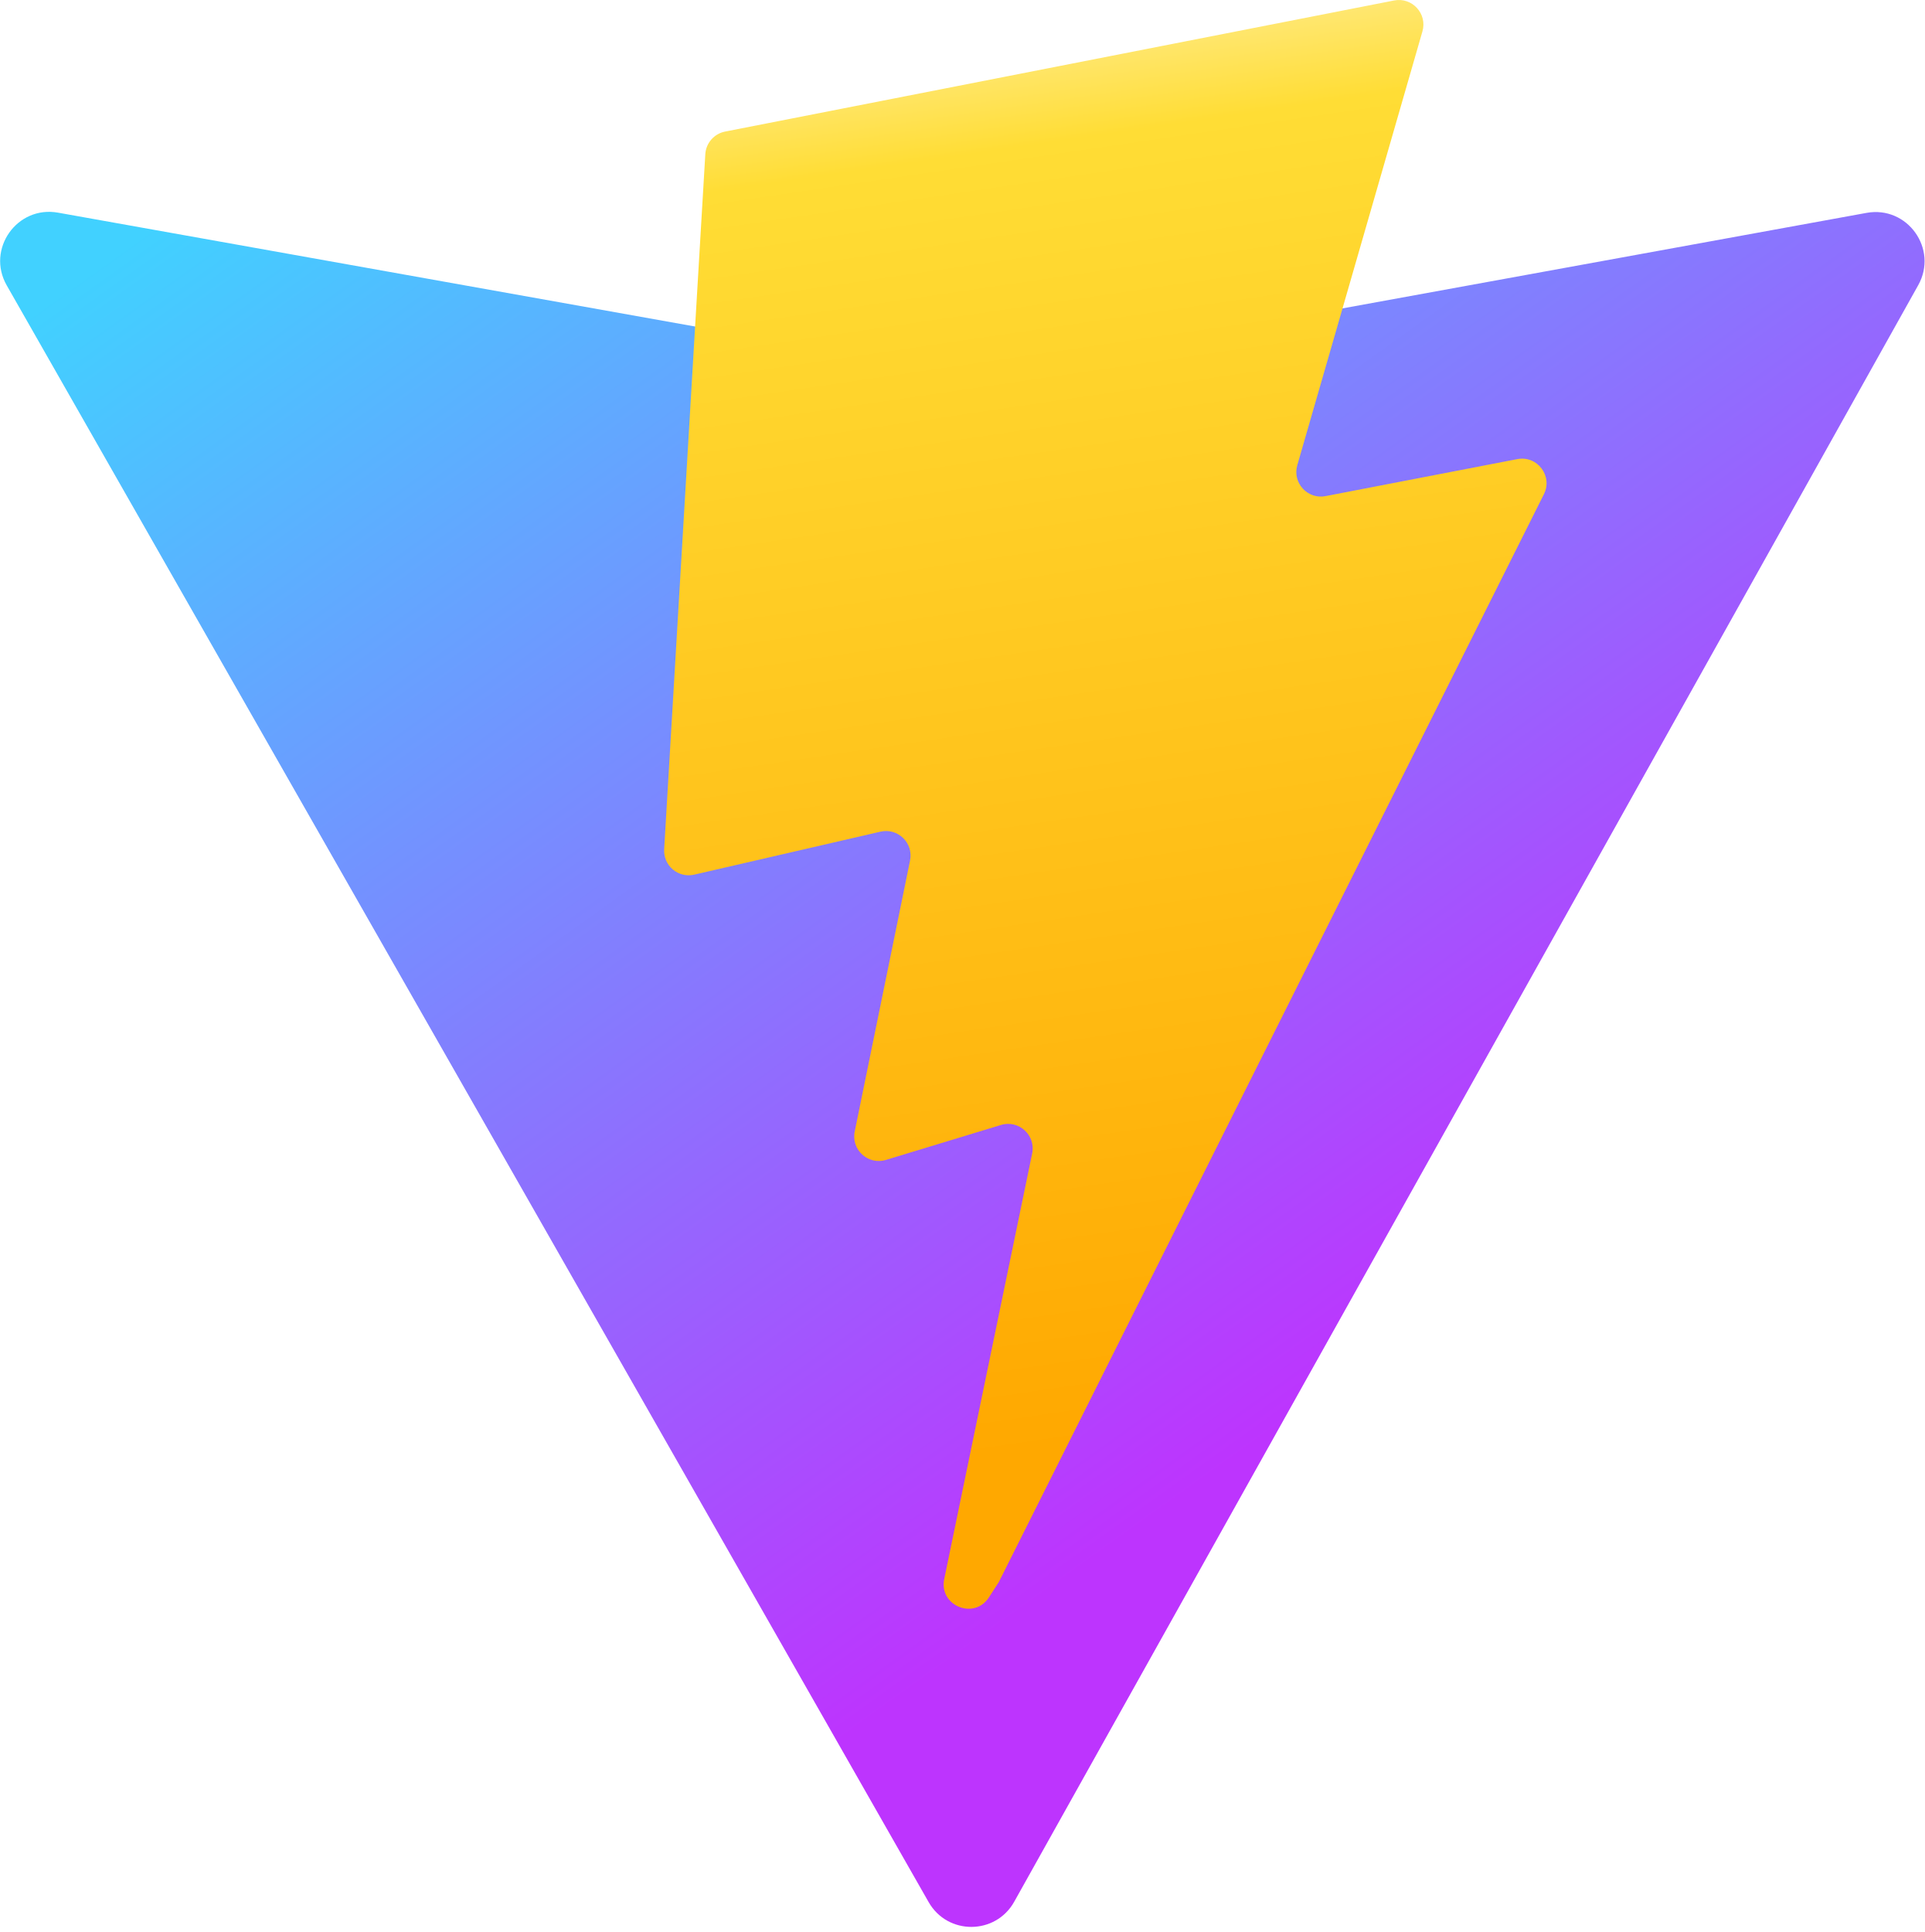
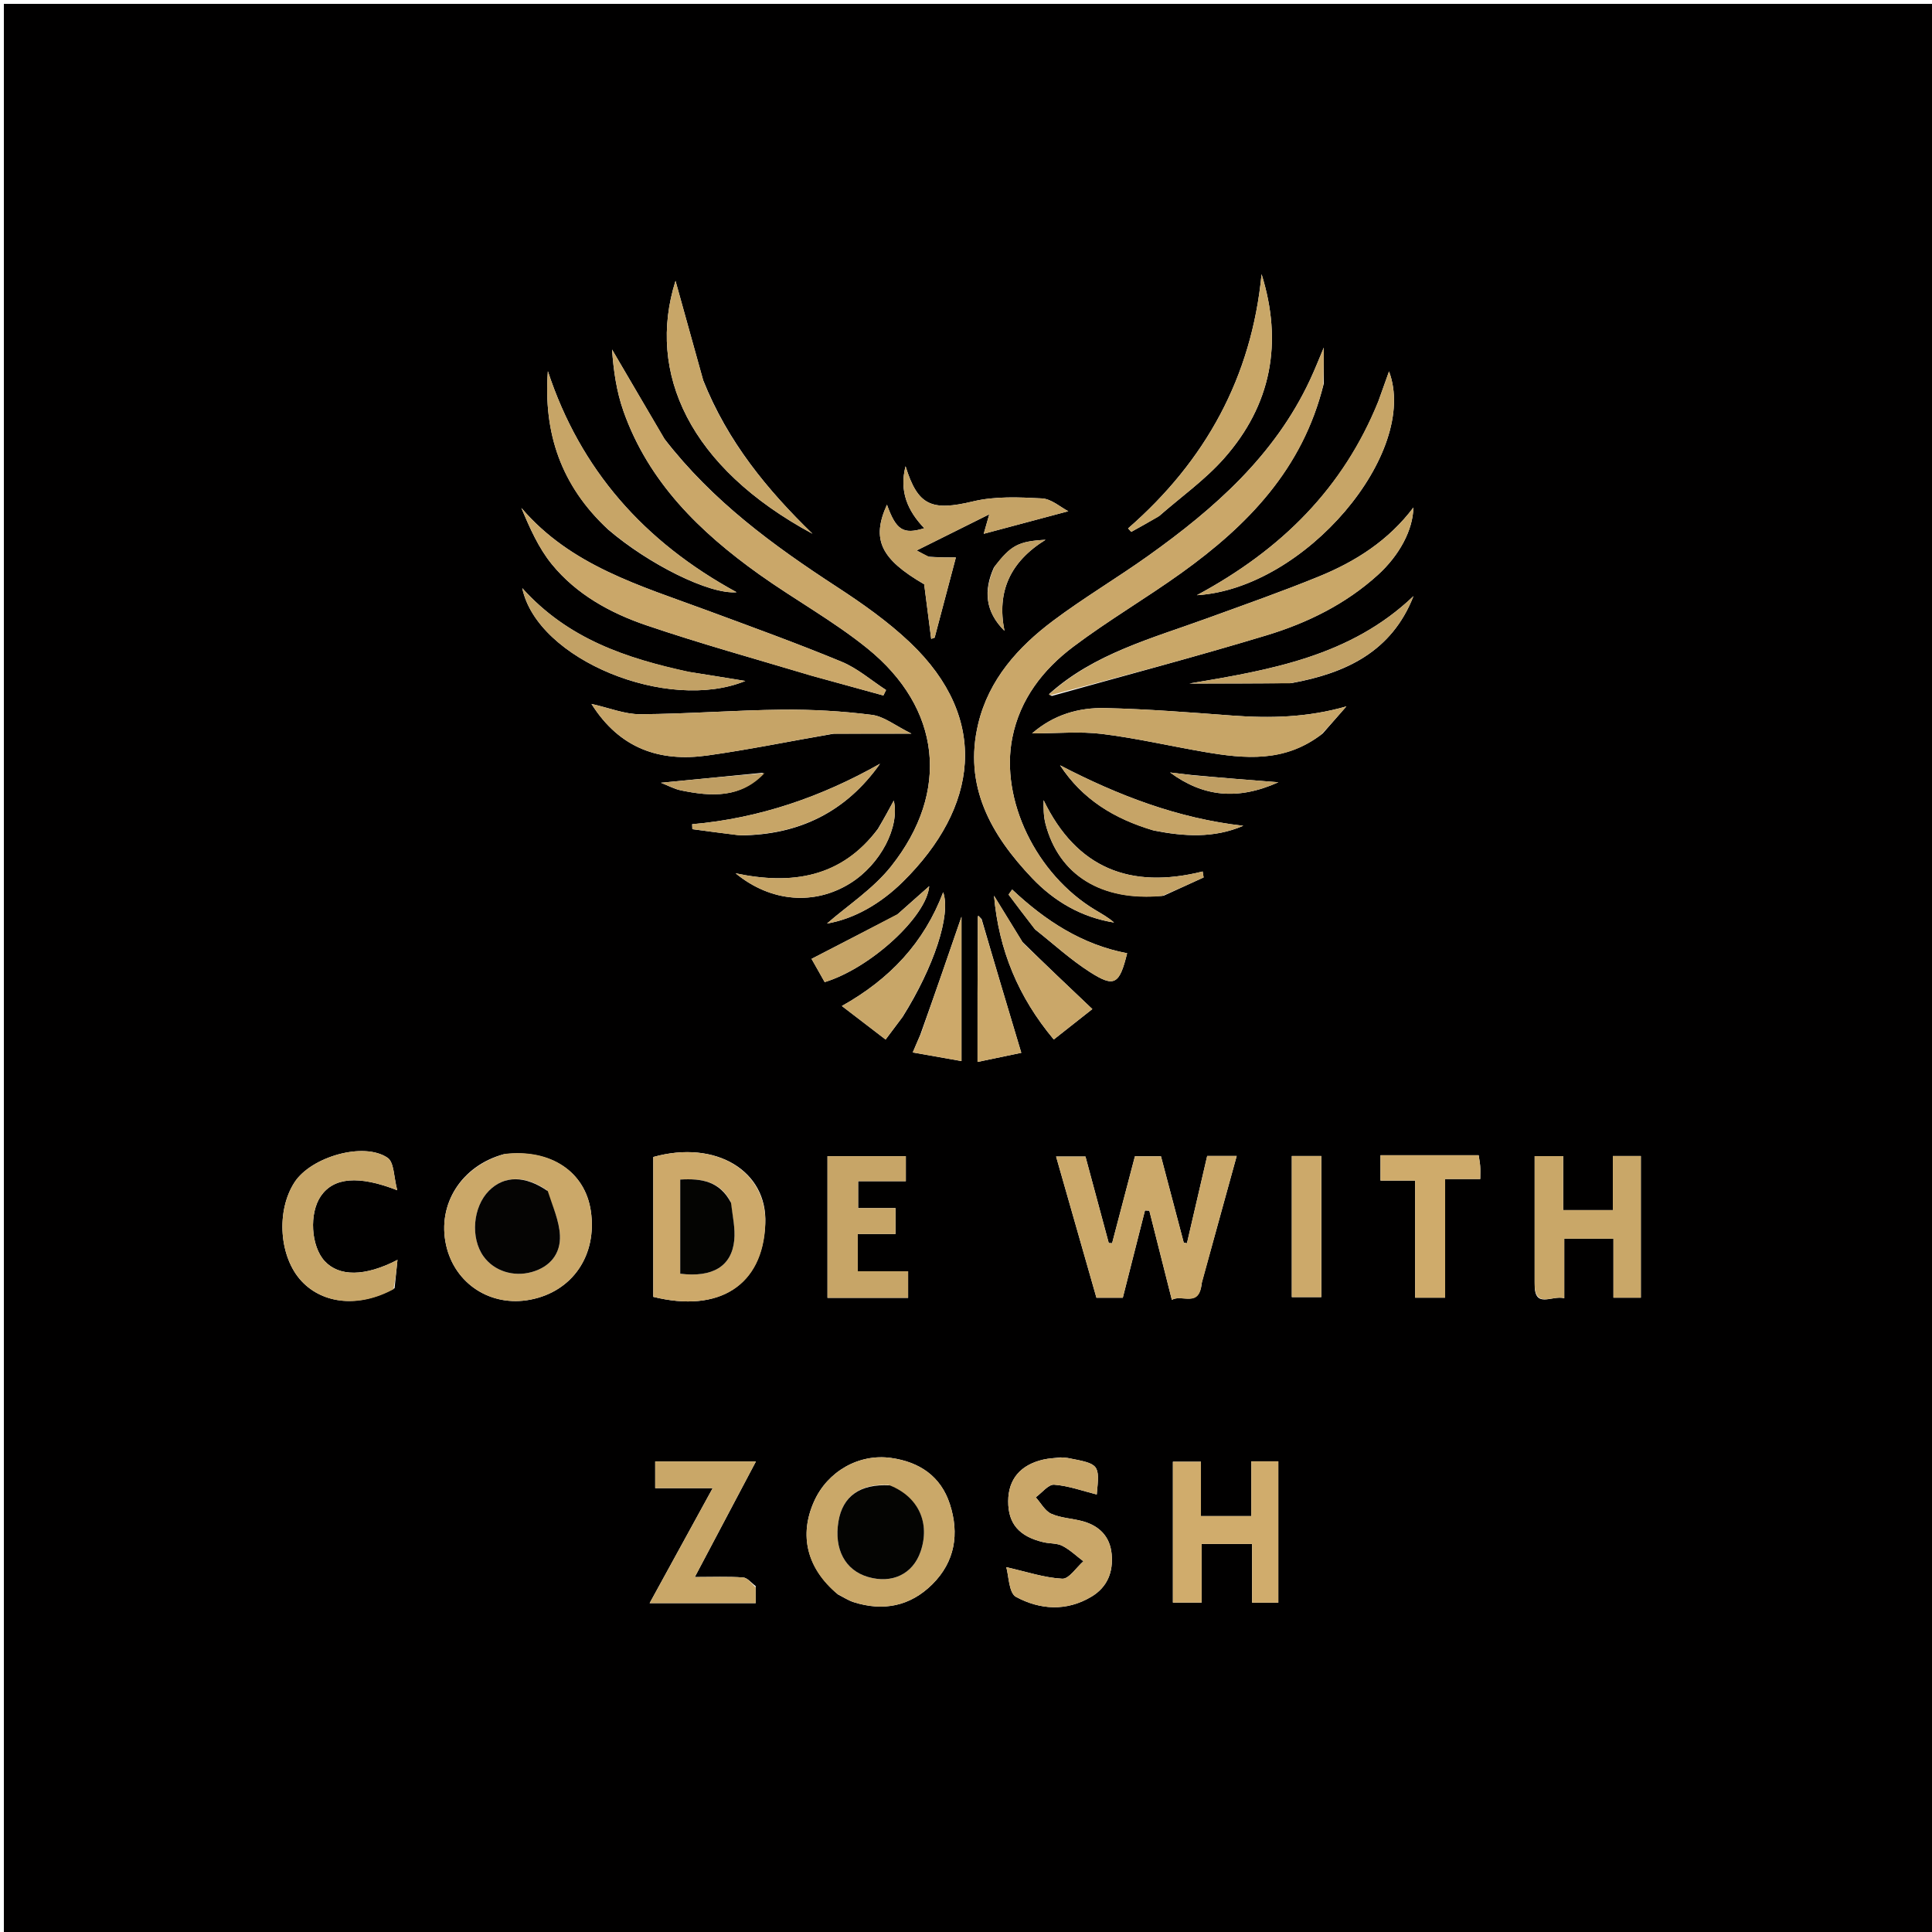
- <svg xmlns="http://www.w3.org/2000/svg" aria-hidden="true" role="img" class="iconify iconify--logos" width="31.88" height="32" preserveAspectRatio="xMidYMid meet" viewBox="0 0 256 257">
-   <defs>
-     <linearGradient id="IconifyId1813088fe1fbc01fb466" x1="-.828%" x2="57.636%" y1="7.652%" y2="78.411%">
-       <stop offset="0%" stop-color="#41D1FF" />
-       <stop offset="100%" stop-color="#BD34FE" />
-     </linearGradient>
-     <linearGradient id="IconifyId1813088fe1fbc01fb467" x1="43.376%" x2="50.316%" y1="2.242%" y2="89.03%">
-       <stop offset="0%" stop-color="#FFEA83" />
-       <stop offset="8.333%" stop-color="#FFDD35" />
-       <stop offset="100%" stop-color="#FFA800" />
-     </linearGradient>
-   </defs>
-   <path fill="url(#IconifyId1813088fe1fbc01fb466)" d="M255.153 37.938L134.897 252.976c-2.483 4.44-8.862 4.466-11.382.048L.875 37.958c-2.746-4.814 1.371-10.646 6.827-9.67l120.385 21.517a6.537 6.537 0 0 0 2.322-.004l117.867-21.483c5.438-.991 9.574 4.796 6.877 9.62Z" />
-   <path fill="url(#IconifyId1813088fe1fbc01fb467)" d="M185.432.063L96.44 17.501a3.268 3.268 0 0 0-2.634 3.014l-5.474 92.456a3.268 3.268 0 0 0 3.997 3.378l24.777-5.718c2.318-.535 4.413 1.507 3.936 3.838l-7.361 36.047c-.495 2.426 1.782 4.5 4.151 3.78l15.304-4.649c2.372-.72 4.652 1.36 4.15 3.788l-11.698 56.621c-.732 3.542 3.979 5.473 5.943 2.437l1.313-2.028l72.516-144.72c1.215-2.423-.88-5.186-3.54-4.672l-25.505 4.922c-2.396.462-4.435-1.77-3.759-4.114l16.646-57.705c.677-2.35-1.37-4.583-3.769-4.113Z" />
+ <svg xmlns="http://www.w3.org/2000/svg" version="1.1" id="Layer_1" x="0px" y="0px" width="100%" viewBox="0 0 500 500" enable-background="new 0 0 500 500" xml:space="preserve">
+   <path fill="#010000" opacity="1" stroke="none" d=" M280,501   C186.667,501 93.833,501 1,501   C1,334.333 1,167.667 1,1   C167.667,1 334.333,1 501,1   C501,167.667 501,334.333 501,501   C427.5,501 354,501 280,501  M272.208,180.112   C290.753,174.913 309.381,169.991 327.81,164.409   C338.354,161.216 348.244,156.346 356.557,148.815   C362.158,143.741 365.678,137.164 365.787,131.345   C359.358,139.89 350.829,145.318 341.345,149.19   C331.814,153.081 322.085,156.495 312.407,160.017   C298.067,165.236 283.115,169.164 271.538,179.596   C271.538,179.596 271.697,179.836 271.697,179.836   C271.697,179.836 271.435,179.66 272.208,180.112  M171.913,113.528   C167.408,105.836 162.902,98.144 158.397,90.453   C158.78,95.911 159.56,101.343 161.354,106.417   C167.846,124.78 181.123,137.7 196.525,148.677   C205.72,155.23 215.727,160.728 224.475,167.806   C243.566,183.251 245.952,204.823 230.684,224.127   C225.984,230.069 219.268,234.415 214.024,239.011   C221.111,237.807 227.942,233.852 233.691,228.174   C253.007,209.095 256.414,186.146 235.514,166.282   C229.778,160.831 223.166,156.178 216.512,151.84   C200.13,141.158 184.45,129.746 171.913,113.528  M342.592,99.265   C342.592,95.879 342.592,92.494 342.592,89.965   C341.637,92.214 340.421,95.348 338.998,98.386   C329.854,117.914 314.309,131.606 297.217,143.802   C289.095,149.597 280.469,154.702 272.496,160.685   C263.429,167.49 255.927,175.872 253.179,187.239   C249.267,203.416 256.485,216.096 267.126,227.273   C272.877,233.315 279.918,237.403 288.309,238.749   C286.813,237.426 285.102,236.49 283.432,235.485   C268.149,226.285 258.794,206.977 261.984,190.933   C263.971,180.942 269.924,173.274 277.76,167.374   C286.779,160.583 296.583,154.846 305.764,148.258   C322.883,135.977 337.138,121.398 342.592,99.265  M311.045,331.832   C314.026,321.026 317.008,310.22 320.06,299.156   C317.215,299.156 314.936,299.156 312.423,299.156   C310.656,306.77 308.919,314.259 307.181,321.748   C306.906,321.702 306.632,321.656 306.357,321.61   C304.377,314.107 302.398,306.605 300.457,299.249   C297.951,299.249 295.877,299.249 293.717,299.249   C291.7,306.931 289.757,314.333 287.814,321.734   C287.526,321.723 287.237,321.712 286.948,321.701   C284.901,314.103 282.854,306.505 280.915,299.305   C278.031,299.305 275.816,299.305 273.315,299.305   C276.882,311.788 280.332,323.863 283.759,335.858   C286.31,335.858 288.446,335.858 290.58,335.858   C292.516,328.231 294.417,320.746 296.317,313.261   C296.693,313.283 297.07,313.304 297.446,313.326   C299.34,320.82 301.235,328.315 303.281,336.412   C305.873,334.825 310.383,338.625 311.045,331.832  M210.413,174.971   C216.48,176.643 222.547,178.316 228.614,179.988   C228.847,179.518 229.079,179.047 229.311,178.576   C225.495,176.097 221.946,172.972 217.812,171.26   C206.327,166.506 194.624,162.274 182.961,157.957   C165.697,151.567 147.733,146.457 134.931,131.451   C137.1,136.64 139.381,141.822 142.834,146.047   C149.193,153.831 157.943,158.651 167.272,161.823   C181.241,166.573 195.483,170.518 210.413,174.971  M216.934,412.686   C218.274,413.351 219.554,414.203 220.963,414.649   C228.602,417.069 235.555,415.686 241.254,410.041   C247.149,404.202 248.317,396.931 245.817,389.249   C243.471,382.038 237.949,378.341 230.597,377.313   C222.304,376.154 214.193,380.771 210.703,388.516   C206.74,397.314 208.777,405.882 216.934,412.686  M130.385,298.707   C119.447,301.67 113.113,311.617 115.438,322.181   C117.655,332.251 127,338.322 137.252,336.35   C148.167,334.25 154.589,324.842 152.908,313.41   C151.423,303.303 142.63,297.273 130.385,298.707  M397.169,332.216   C397.027,338.972 401.586,335.113 404.83,335.975   C404.83,330.465 404.83,325.54 404.83,320.571   C409.248,320.571 413.146,320.571 417.559,320.571   C417.559,325.814 417.559,330.741 417.559,335.845   C420.196,335.845 422.314,335.845 424.651,335.845   C424.651,323.533 424.651,311.328 424.651,299.179   C422.217,299.179 420.113,299.179 417.407,299.179   C417.407,303.988 417.407,308.548 417.407,313.18   C412.909,313.18 409.022,313.18 404.546,313.18   C404.546,308.279 404.546,303.729 404.546,299.198   C401.844,299.198 399.744,299.198 397.168,299.198   C397.168,310.053 397.168,320.663 397.169,332.216  M198.05,316.593   C198.662,303.119 185.322,294.877 169.071,299.428   C169.071,311.5 169.071,323.591 169.071,335.625   C186.1,339.838 197.418,332.68 198.05,316.593  M215.842,189.871   C221.985,189.871 228.128,189.871 235.899,189.871   C231.697,187.8 228.797,185.406 225.645,185.007   C217.975,184.035 210.183,183.585 202.447,183.663   C190.194,183.787 177.949,184.768 165.697,184.84   C161.676,184.864 157.645,183.193 153.073,182.175   C160.387,193.788 170.766,197.233 183.054,195.52   C193.727,194.032 204.301,191.844 215.842,189.871  M342.303,189.834   C344.349,187.495 346.396,185.156 348.443,182.816   C338.351,185.712 328.659,185.917 318.825,185.183   C307.897,184.367 296.958,183.495 286.01,183.248   C279.203,183.095 272.705,184.933 267.097,189.807   C273.537,189.807 279.449,189.231 285.203,189.94   C294.078,191.035 302.832,193.08 311.66,194.593   C322.124,196.387 332.523,197.425 342.303,189.834  M303.547,389.536   C303.547,397.946 303.547,406.356 303.547,414.749   C306.37,414.749 308.453,414.749 310.989,414.749   C310.989,409.552 310.989,404.626 310.989,399.568   C315.499,399.568 319.545,399.568 324.04,399.568   C324.04,404.836 324.04,409.76 324.04,414.767   C326.567,414.767 328.637,414.767 330.826,414.767   C330.826,402.451 330.826,390.384 330.826,378.183   C328.485,378.183 326.416,378.183 323.837,378.183   C323.837,382.994 323.837,387.577 323.837,392.36   C319.378,392.36 315.431,392.36 310.802,392.36   C310.802,387.491 310.802,382.795 310.802,378.289   C308.036,378.289 305.957,378.289 303.547,378.289   C303.547,381.925 303.547,385.238 303.547,389.536  M274.478,377.176   C272.997,377.353 271.486,377.401 270.039,377.731   C264.073,379.093 260.947,382.837 260.923,388.506   C260.897,394.317 263.741,397.652 270.071,399.13   C271.687,399.508 273.53,399.342 274.939,400.066   C276.916,401.084 278.585,402.701 280.385,404.061   C278.559,405.655 276.659,408.661 274.921,408.571   C270.257,408.328 265.662,406.761 260.424,405.581   C261.069,407.759 261.067,412.266 262.947,413.277   C269.132,416.607 275.997,417.095 282.46,413.221   C286.624,410.725 288.134,406.802 287.689,402.152   C287.259,397.664 284.526,394.91 280.299,393.72   C277.587,392.956 274.614,392.895 272.088,391.773   C270.435,391.039 269.375,388.971 268.049,387.5   C269.647,386.343 271.325,384.125 272.827,384.238   C276.557,384.52 280.207,385.866 283.841,386.773   C284.592,378.915 284.592,378.914 276.311,377.323   C275.985,377.26 275.649,377.255 274.478,377.176  M214.152,323.484   C214.152,327.573 214.152,331.663 214.152,335.875   C221.488,335.875 228.111,335.875 235.018,335.875   C235.018,333.642 235.018,331.556 235.018,328.995   C230.563,328.995 226.322,328.995 221.995,328.995   C221.995,325.599 221.995,322.682 221.995,319.354   C225.382,319.354 228.483,319.354 231.758,319.354   C231.758,316.989 231.758,315.04 231.758,312.657   C228.453,312.657 225.353,312.657 222.086,312.657   C222.086,310.179 222.086,308.137 222.086,305.691   C226.361,305.691 230.271,305.691 234.428,305.691   C234.428,303.232 234.428,301.181 234.428,299.217   C227.59,299.217 221.038,299.217 214.152,299.217   C214.152,307.237 214.152,314.862 214.152,323.484  M102.119,333.385   C102.353,331.095 102.587,328.805 102.869,326.052   C94.407,330.444 87.745,330.398 84.025,326.374   C80.458,322.514 79.963,313.964 83.05,309.514   C86.352,304.755 92.735,304.099 102.808,308.034   C101.904,304.716 102.033,300.814 100.303,299.632   C94.13,295.413 80.491,299.396 76.223,305.978   C71.388,313.435 72.256,325.403 78.081,331.595   C83.674,337.539 92.996,338.464 102.119,333.385  M240.198,144.063   C239.19,143.518 238.182,142.973 237.231,142.459   C243.447,139.363 249.238,136.479 256.025,133.1   C255.218,135.93 254.792,137.427 254.586,138.148   C261.644,136.263 268.948,134.313 276.471,132.304   C274.477,131.279 272.121,129.119 269.656,128.988   C263.731,128.673 257.535,128.393 251.846,129.757   C241.153,132.32 237.532,130.959 234.357,120.662   C232.688,127.134 234.89,132.213 239.209,136.704   C233.718,138.405 231.907,137.173 229.545,130.62   C225.443,139.625 227.962,144.695 239.179,151.21   C239.833,156.308 240.413,160.824 240.992,165.34   C241.289,165.235 241.586,165.131 241.883,165.026   C243.707,158.136 245.531,151.246 247.377,144.274   C245.531,144.274 243.276,144.274 240.198,144.063  M195.564,410.465   C194.483,409.689 193.444,408.324 192.314,408.244   C188.402,407.967 184.458,408.137 179.815,408.137   C185.223,397.91 190.292,388.323 195.628,378.233   C186.525,378.233 178.172,378.233 169.567,378.233   C169.567,380.551 169.567,382.601 169.567,385.133   C174.49,385.133 179.165,385.133 184.443,385.133   C178.884,395.272 173.671,404.779 168.126,414.893   C177.769,414.893 186.475,414.893 195.572,414.893   C195.572,413.544 195.572,412.413 195.564,410.465  M356.671,103.98   C347.662,126.265 331.716,142.228 309.753,154.036   C337.782,152.331 367.364,117.14 359.478,96.122   C358.59,98.608 357.757,100.936 356.671,103.98  M300.039,133.511   C305.649,128.596 311.847,124.202 316.754,118.664   C329.035,104.803 332.048,88.683 326.494,70.958   C323.935,97.552 312.02,119.255 291.948,136.75   C292.221,137.049 292.494,137.349 292.766,137.648   C295.002,136.412 297.238,135.177 300.039,133.511  M181.966,98.366   C179.619,89.929 177.273,81.492 174.823,72.684   C167.303,96.48 178.401,120.943 210.269,138.134   C198.555,126.772 188.342,114.36 181.966,98.366  M157.431,137.074   C167.743,145.921 183.519,153.88 190.627,153.269   C166.673,140.217 150.189,121.576 141.788,96.06   C140.611,112.04 145.173,125.679 157.431,137.074  M375.452,298.978   C369.368,298.978 363.285,298.978 357.275,298.978   C357.275,301.472 357.275,303.387 357.275,305.535   C360.344,305.535 363.091,305.535 366.234,305.535   C366.234,315.828 366.234,325.751 366.234,335.842   C368.906,335.842 371.171,335.842 374.001,335.842   C374.001,325.651 374.001,315.604 374.001,305.135   C377.285,305.135 380.017,305.135 383.087,305.135   C383.087,303.726 383.14,302.754 383.072,301.79   C383.005,300.851 382.814,299.922 382.677,298.978   C380.403,298.978 378.421,298.978 375.452,298.978  M178.031,173.85   C162.167,170.381 147.025,165.418 135.162,152.207   C139.023,170.77 172.847,184.458 192.889,176.231   C188.018,175.438 183.449,174.693 178.031,173.85  M334.287,176.779   C348.311,174.222 360.183,168.671 365.806,154.28   C349.535,169.839 328.744,173.391 307.813,176.892   C316.351,176.892 324.889,176.892 334.287,176.779  M233.631,263.109   C241.664,250.291 246.164,236.807 244.094,230.912   C239.144,243.957 230.348,253.362 217.873,260.35   C222.029,263.538 225.519,266.214 229.193,269.031   C230.824,266.851 232.012,265.263 233.631,263.109  M264.607,243.79   C262.156,239.796 259.706,235.803 257.255,231.81   C258.486,245.882 263.542,258.054 272.718,269.017   C276.438,266.084 279.874,263.375 282.697,261.148   C276.486,255.259 270.752,249.821 264.607,243.79  M341.957,309.527   C341.957,306.087 341.957,302.647 341.957,299.168   C339.103,299.168 336.839,299.168 334.32,299.168   C334.32,311.417 334.32,323.463 334.32,335.693   C336.886,335.693 339.251,335.693 341.957,335.693   C341.957,327.091 341.957,318.806 341.957,309.527  M191.639,216.192   C206.786,216.086 218.926,210.138 227.755,197.653   C212.626,206.209 196.555,211.783 179.129,213.305   C179.147,213.733 179.165,214.161 179.183,214.589   C183.055,215.111 186.926,215.633 191.639,216.192  M298.66,214.949   C306.437,216.482 314.157,216.983 321.757,213.711   C304.83,211.811 289.317,205.837 274.343,198.06   C280.101,206.819 288.234,211.87 298.66,214.949  M301.169,231.804   C304.611,230.23 308.052,228.656 311.494,227.081   C311.412,226.567 311.33,226.053 311.248,225.539   C292.552,230.214 278.604,224.738 270.082,207.084   C270.054,209.167 270.069,211.271 270.585,213.242   C274.061,226.501 285.068,233.375 301.169,231.804  M227.179,214.551   C217.784,227.145 204.898,229.08 190.372,226.009   C199.555,233.555 210.871,234.329 220.073,228.567   C227.889,223.673 232.887,214.022 231.312,207.186   C230.141,209.356 228.889,211.676 227.179,214.551  M238.166,267.819   C237.617,269.104 237.067,270.39 236.22,272.372   C240.739,273.172 244.665,273.867 248.832,274.604   C248.832,261.113 248.832,248.455 248.832,237.249   C245.692,246.388 242.129,256.761 238.166,267.819  M254.044,237.865   C253.753,237.567 253.463,237.269 253.172,236.971   C253.133,237.133 253.061,237.295 253.06,237.457   C253.031,243.954 253.001,250.45 252.988,256.947   C252.977,262.702 252.986,268.456 252.986,274.826   C257.639,273.856 261.465,273.058 264.31,272.465   C260.801,260.763 257.48,249.687 254.044,237.865  M232.148,236.73   C224.882,240.482 217.616,244.234 210.028,248.152   C210.972,249.822 212.231,252.048 213.433,254.173   C225.448,250.483 239.872,237.081 240.474,229.346   C237.883,231.656 235.293,233.965 232.148,236.73  M267.922,240.569   C272.598,244.255 277.023,248.331 282.011,251.529   C288.413,255.634 289.706,254.806 291.699,246.696   C280.11,244.513 270.538,238.301 261.947,230.211   C261.637,230.647 261.326,231.082 261.016,231.517   C263.155,234.365 265.295,237.214 267.922,240.569  M257.212,146.89   C254.54,152.818 254.938,158.275 259.952,163.257   C257.941,153.16 261.346,145.44 270.585,139.697   C263.517,140.086 261.623,141.119 257.212,146.89  M197.5,199.987   C188.801,200.84 180.102,201.692 171.051,202.579   C172.907,203.303 174.493,204.187 176.188,204.539   C184.112,206.184 191.85,206.6 197.5,199.987  M308.297,200.558   C306.471,200.346 304.645,200.133 302.819,199.921   C311.367,206.216 320.304,207.184 330.843,202.449   C322.829,201.822 315.985,201.287 308.297,200.558  z" />
+   <path fill="#CAA769" opacity="1" stroke="none" d=" M172.123,113.819   C184.45,129.746 200.13,141.158 216.512,151.84   C223.166,156.178 229.778,160.831 235.514,166.282   C256.414,186.146 253.007,209.095 233.691,228.174   C227.942,233.852 221.111,237.807 214.024,239.011   C219.268,234.415 225.984,230.069 230.684,224.127   C245.952,204.823 243.566,183.251 224.475,167.806   C215.727,160.728 205.72,155.23 196.525,148.677   C181.123,137.7 167.846,124.78 161.354,106.417   C159.56,101.343 158.78,95.911 158.397,90.453   C162.902,98.144 167.408,105.836 172.123,113.819  z" />
+   <path fill="#CAA769" opacity="1" stroke="none" d=" M342.466,99.643   C337.138,121.398 322.883,135.977 305.764,148.258   C296.583,154.846 286.779,160.583 277.76,167.374   C269.924,173.274 263.971,180.942 261.984,190.933   C258.794,206.977 268.149,226.285 283.432,235.485   C285.102,236.49 286.813,237.426 288.309,238.749   C279.918,237.403 272.877,233.315 267.126,227.273   C256.485,216.096 249.267,203.416 253.179,187.239   C255.927,175.872 263.429,167.49 272.496,160.685   C280.469,154.702 289.095,149.597 297.217,143.802   C314.309,131.606 329.854,117.914 338.998,98.386   C340.421,95.348 341.637,92.214 342.592,89.965   C342.592,92.494 342.592,95.879 342.466,99.643  z" />
+   <path fill="#CCA96A" opacity="1" stroke="none" d=" M310.974,332.241   C310.383,338.625 305.873,334.825 303.281,336.412   C301.235,328.315 299.34,320.82 297.446,313.326   C297.07,313.304 296.693,313.283 296.317,313.261   C294.417,320.746 292.516,328.231 290.58,335.858   C288.446,335.858 286.31,335.858 283.759,335.858   C280.332,323.863 276.882,311.788 273.315,299.305   C275.816,299.305 278.031,299.305 280.915,299.305   C282.854,306.505 284.901,314.103 286.948,321.701   C287.237,321.712 287.526,321.723 287.814,321.734   C289.757,314.333 291.7,306.931 293.717,299.249   C295.877,299.249 297.951,299.249 300.457,299.249   C302.398,306.605 304.377,314.107 306.357,321.61   C306.632,321.656 306.906,321.702 307.181,321.748   C308.919,314.259 310.656,306.77 312.423,299.156   C314.936,299.156 317.215,299.156 320.06,299.156   C317.008,310.22 314.026,321.026 310.974,332.241  z" />
+   <path fill="#C9A768" opacity="1" stroke="none" d=" M271.393,179.802   C283.115,169.164 298.067,165.236 312.407,160.017   C322.085,156.495 331.814,153.081 341.345,149.19   C350.829,145.318 359.358,139.89 365.787,131.345   C365.678,137.164 362.158,143.741 356.557,148.815   C348.244,156.346 338.354,161.216 327.81,164.409   C309.381,169.991 290.753,174.913 271.839,179.93   C271.47,179.747 271.393,179.802 271.393,179.802  z" />
+   <path fill="#CAA769" opacity="1" stroke="none" d=" M210.011,174.888   C195.483,170.518 181.241,166.573 167.272,161.823   C157.943,158.651 149.193,153.831 142.834,146.047   C139.381,141.822 137.1,136.64 134.931,131.451   C147.733,146.457 165.697,151.567 182.961,157.957   C194.624,162.274 206.327,166.506 217.812,171.26   C221.946,172.972 225.495,176.097 229.311,178.576   C229.079,179.047 228.847,179.518 228.614,179.988   C222.547,178.316 216.48,176.643 210.011,174.888  z" />
+   <path fill="#CAA869" opacity="1" stroke="none" d=" M216.64,412.465   C208.777,405.882 206.74,397.314 210.703,388.516   C214.193,380.771 222.304,376.154 230.597,377.313   C237.949,378.341 243.471,382.038 245.817,389.249   C248.317,396.931 247.149,404.202 241.254,410.041   C235.555,415.686 228.602,417.069 220.963,414.649   C219.554,414.203 218.274,413.351 216.64,412.465  M229.914,384.309   C222.546,383.974 218.07,387.247 216.991,393.758   C215.807,400.904 218.704,406.368 224.594,408.101   C230.879,409.951 236.239,407.378 238.246,401.549   C240.777,394.2 237.752,387.4 229.914,384.309  z" />
+   <path fill="#CBA869" opacity="1" stroke="none" d=" M130.788,298.61   C142.63,297.273 151.423,303.303 152.908,313.41   C154.589,324.842 148.167,334.25 137.252,336.35   C127,338.322 117.655,332.251 115.438,322.181   C113.113,311.617 119.447,301.67 130.788,298.61  M141.492,307.98   C135.853,304.156 130.5,304.211 126.571,308.131   C122.363,312.331 121.694,320.394 125.155,325.179   C127.865,328.925 132.846,330.539 137.627,329.2   C142.419,327.859 145.124,324.414 144.911,319.724   C144.739,315.956 143.049,312.258 141.492,307.98  z" />
+   <path fill="#C9A768" opacity="1" stroke="none" d=" M397.169,331.745   C397.168,320.663 397.168,310.053 397.168,299.198   C399.744,299.198 401.844,299.198 404.546,299.198   C404.546,303.729 404.546,308.279 404.546,313.18   C409.022,313.18 412.909,313.18 417.407,313.18   C417.407,308.548 417.407,303.988 417.407,299.179   C420.113,299.179 422.217,299.179 424.651,299.179   C424.651,311.328 424.651,323.533 424.651,335.845   C422.314,335.845 420.196,335.845 417.559,335.845   C417.559,330.741 417.559,325.814 417.559,320.571   C413.146,320.571 409.248,320.571 404.83,320.571   C404.83,325.54 404.83,330.465 404.83,335.975   C401.586,335.113 397.027,338.972 397.169,331.745  z" />
+   <path fill="#CDA96A" opacity="1" stroke="none" d=" M198.051,317.041   C197.418,332.68 186.1,339.838 169.071,335.625   C169.071,323.591 169.071,311.5 169.071,299.428   C185.322,294.877 198.662,303.119 198.051,317.041  M189.032,310.915   C186.292,305.72 181.659,304.937 176.041,305.269   C176.041,309.469 176.041,313.43 176.041,317.39   C176.041,321.498 176.041,325.605 176.041,329.634   C184.467,330.674 189.351,327.69 190.022,320.993   C190.328,317.94 189.601,314.784 189.032,310.915  z" />
+   <path fill="#C6A467" opacity="1" stroke="none" d=" M215.381,189.918   C204.301,191.844 193.727,194.032 183.054,195.52   C170.766,197.233 160.387,193.788 153.073,182.175   C157.645,183.193 161.676,184.864 165.697,184.84   C177.949,184.768 190.194,183.787 202.447,183.663   C210.183,183.585 217.975,184.035 225.645,185.007   C228.797,185.406 231.697,187.8 235.899,189.871   C228.128,189.871 221.985,189.871 215.381,189.918  z" />
+   <path fill="#C7A567" opacity="1" stroke="none" d=" M342.005,190.037   C332.523,197.425 322.124,196.387 311.66,194.593   C302.832,193.08 294.078,191.035 285.203,189.94   C279.449,189.231 273.537,189.807 267.097,189.807   C272.705,184.933 279.203,183.095 286.01,183.248   C296.958,183.495 307.897,184.367 318.825,185.183   C328.659,185.917 338.351,185.712 348.443,182.816   C346.396,185.156 344.349,187.495 342.005,190.037  z" />
+   <path fill="#D0AC6C" opacity="1" stroke="none" d=" M303.547,389.044   C303.547,385.238 303.547,381.925 303.547,378.289   C305.957,378.289 308.036,378.289 310.802,378.289   C310.802,382.795 310.802,387.491 310.802,392.36   C315.431,392.36 319.378,392.36 323.837,392.36   C323.837,387.577 323.837,382.994 323.837,378.183   C326.416,378.183 328.485,378.183 330.826,378.183   C330.826,390.384 330.826,402.451 330.826,414.767   C328.637,414.767 326.567,414.767 324.04,414.767   C324.04,409.76 324.04,404.836 324.04,399.568   C319.545,399.568 315.499,399.568 310.989,399.568   C310.989,404.626 310.989,409.552 310.989,414.749   C308.453,414.749 306.37,414.749 303.547,414.749   C303.547,406.356 303.547,397.946 303.547,389.044  z" />
+   <path fill="#CAA769" opacity="1" stroke="none" d=" M274.898,377.199   C275.649,377.255 275.985,377.26 276.311,377.323   C284.592,378.914 284.592,378.915 283.841,386.773   C280.207,385.866 276.557,384.52 272.827,384.238   C271.325,384.125 269.647,386.343 268.049,387.5   C269.375,388.971 270.435,391.039 272.088,391.773   C274.614,392.895 277.587,392.956 280.299,393.72   C284.526,394.91 287.259,397.664 287.689,402.152   C288.134,406.802 286.624,410.725 282.46,413.221   C275.997,417.095 269.132,416.607 262.947,413.277   C261.067,412.266 261.069,407.759 260.424,405.581   C265.662,406.761 270.257,408.328 274.921,408.571   C276.659,408.661 278.559,405.655 280.385,404.061   C278.585,402.701 276.916,401.084 274.939,400.066   C273.53,399.342 271.687,399.508 270.071,399.13   C263.741,397.652 260.897,394.317 260.923,388.506   C260.947,382.837 264.073,379.093 270.039,377.731   C271.486,377.401 272.997,377.353 274.898,377.199  z" />
+   <path fill="#C7A567" opacity="1" stroke="none" d=" M214.152,322.986   C214.152,314.862 214.152,307.237 214.152,299.217   C221.038,299.217 227.59,299.217 234.428,299.217   C234.428,301.181 234.428,303.232 234.428,305.691   C230.271,305.691 226.361,305.691 222.086,305.691   C222.086,308.137 222.086,310.179 222.086,312.657   C225.353,312.657 228.453,312.657 231.758,312.657   C231.758,315.04 231.758,316.989 231.758,319.354   C228.483,319.354 225.382,319.354 221.995,319.354   C221.995,322.682 221.995,325.599 221.995,328.995   C226.322,328.995 230.563,328.995 235.018,328.995   C235.018,331.556 235.018,333.642 235.018,335.875   C228.111,335.875 221.488,335.875 214.152,335.875   C214.152,331.663 214.152,327.573 214.152,322.986  z" />
+   <path fill="#C8A668" opacity="1" stroke="none" d=" M101.83,333.654   C92.996,338.464 83.674,337.539 78.081,331.595   C72.256,325.403 71.388,313.435 76.223,305.978   C80.491,299.396 94.13,295.413 100.303,299.632   C102.033,300.814 101.904,304.716 102.808,308.034   C92.735,304.099 86.352,304.755 83.05,309.514   C79.963,313.964 80.458,322.514 84.025,326.374   C87.745,330.398 94.407,330.444 102.869,326.052   C102.587,328.805 102.353,331.095 101.83,333.654  z" />
+   <path fill="#C5A366" opacity="1" stroke="none" d=" M240.61,144.168   C243.276,144.274 245.531,144.274 247.377,144.274   C245.531,151.246 243.707,158.136 241.883,165.026   C241.586,165.131 241.289,165.235 240.992,165.34   C240.413,160.824 239.833,156.308 239.179,151.21   C227.962,144.695 225.443,139.625 229.545,130.62   C231.907,137.173 233.718,138.405 239.209,136.704   C234.89,132.213 232.688,127.134 234.357,120.662   C237.532,130.959 241.153,132.32 251.846,129.757   C257.535,128.393 263.731,128.673 269.656,128.988   C272.121,129.119 274.477,131.279 276.471,132.304   C268.948,134.313 261.644,136.263 254.586,138.148   C254.792,137.427 255.218,135.93 256.025,133.1   C249.238,136.479 243.447,139.363 237.231,142.459   C238.182,142.973 239.19,143.518 240.61,144.168  z" />
+   <path fill="#C9A768" opacity="1" stroke="none" d=" M195.568,410.873   C195.572,412.413 195.572,413.544 195.572,414.893   C186.475,414.893 177.769,414.893 168.126,414.893   C173.671,404.779 178.884,395.272 184.443,385.133   C179.165,385.133 174.49,385.133 169.567,385.133   C169.567,382.601 169.567,380.551 169.567,378.233   C178.172,378.233 186.525,378.233 195.628,378.233   C190.292,388.323 185.223,397.91 179.815,408.137   C184.458,408.137 188.402,407.967 192.314,408.244   C193.444,408.324 194.483,409.689 195.568,410.873  z" />
+   <path fill="#C7A567" opacity="1" stroke="none" d=" M356.798,103.622   C357.757,100.936 358.59,98.608 359.478,96.122   C367.364,117.14 337.782,152.331 309.753,154.036   C331.716,142.228 347.662,126.265 356.798,103.622  z" />
+   <path fill="#C9A768" opacity="1" stroke="none" d=" M299.757,133.726   C297.238,135.177 295.002,136.412 292.766,137.648   C292.494,137.349 292.221,137.049 291.948,136.75   C312.02,119.255 323.935,97.552 326.494,70.958   C332.048,88.683 329.035,104.803 316.754,118.664   C311.847,124.202 305.649,128.596 299.757,133.726  z" />
+   <path fill="#C8A668" opacity="1" stroke="none" d=" M182.08,98.734   C188.342,114.36 198.555,126.772 210.269,138.134   C178.401,120.943 167.303,96.48 174.823,72.684   C177.273,81.492 179.619,89.929 182.08,98.734  z" />
+   <path fill="#C7A567" opacity="1" stroke="none" d=" M157.179,136.827   C145.173,125.679 140.611,112.04 141.788,96.06   C150.189,121.576 166.673,140.217 190.627,153.269   C183.519,153.88 167.743,145.921 157.179,136.827  z" />
+   <path fill="#CFAB6B" opacity="1" stroke="none" d=" M375.945,298.978   C378.421,298.978 380.403,298.978 382.677,298.978   C382.814,299.922 383.005,300.851 383.072,301.79   C383.14,302.754 383.087,303.726 383.087,305.135   C380.017,305.135 377.285,305.135 374.001,305.135   C374.001,315.604 374.001,325.651 374.001,335.842   C371.171,335.842 368.906,335.842 366.234,335.842   C366.234,325.751 366.234,315.828 366.234,305.535   C363.091,305.535 360.344,305.535 357.275,305.535   C357.275,303.387 357.275,301.472 357.275,298.978   C363.285,298.978 369.368,298.978 375.945,298.978  z" />
+   <path fill="#C2A165" opacity="1" stroke="none" d=" M178.456,173.9   C183.449,174.693 188.018,175.438 192.889,176.231   C172.847,184.458 139.023,170.77 135.162,152.207   C147.025,165.418 162.167,170.381 178.456,173.9  z" />
+   <path fill="#C2A165" opacity="1" stroke="none" d=" M333.857,176.835   C324.889,176.892 316.351,176.892 307.813,176.892   C328.744,173.391 349.535,169.839 365.806,154.28   C360.183,168.671 348.311,174.222 333.857,176.835  z" />
+   <path fill="#C8A668" opacity="1" stroke="none" d=" M233.416,263.392   C232.012,265.263 230.824,266.851 229.193,269.031   C225.519,266.214 222.029,263.538 217.873,260.35   C230.348,253.362 239.144,243.957 244.094,230.912   C246.164,236.807 241.664,250.291 233.416,263.392  z" />
+   <path fill="#CAA769" opacity="1" stroke="none" d=" M264.812,244.087   C270.752,249.821 276.486,255.259 282.697,261.148   C279.874,263.375 276.438,266.084 272.718,269.017   C263.542,258.054 258.486,245.882 257.255,231.81   C259.706,235.803 262.156,239.796 264.812,244.087  z" />
+   <path fill="#CCA96A" opacity="1" stroke="none" d=" M341.957,310.024   C341.957,318.806 341.957,327.091 341.957,335.693   C339.251,335.693 336.886,335.693 334.32,335.693   C334.32,323.463 334.32,311.417 334.32,299.168   C336.839,299.168 339.103,299.168 341.957,299.168   C341.957,302.647 341.957,306.087 341.957,310.024  z" />
+   <path fill="#C7A567" opacity="1" stroke="none" d=" M191.218,216.173   C186.926,215.633 183.055,215.111 179.183,214.589   C179.165,214.161 179.147,213.733 179.129,213.305   C196.555,211.783 212.626,206.209 227.755,197.653   C218.926,210.138 206.786,216.086 191.218,216.173  z" />
+   <path fill="#C6A467" opacity="1" stroke="none" d=" M298.26,214.854   C288.234,211.87 280.101,206.819 274.343,198.06   C289.317,205.837 304.83,211.811 321.757,213.711   C314.157,216.983 306.437,216.482 298.26,214.854  z" />
+   <path fill="#C5A366" opacity="1" stroke="none" d=" M300.768,231.88   C285.068,233.375 274.061,226.501 270.585,213.242   C270.069,211.271 270.054,209.167 270.082,207.084   C278.604,224.738 292.552,230.214 311.248,225.539   C311.33,226.053 311.412,226.567 311.494,227.081   C308.052,228.656 304.611,230.23 300.768,231.88  z" />
+   <path fill="#C7A567" opacity="1" stroke="none" d=" M227.408,214.274   C228.889,211.676 230.141,209.356 231.312,207.186   C232.887,214.022 227.889,223.673 220.073,228.567   C210.871,234.329 199.555,233.555 190.372,226.009   C204.898,229.08 217.784,227.145 227.408,214.274  z" />
+   <path fill="#CDA96A" opacity="1" stroke="none" d=" M238.366,267.476   C242.129,256.761 245.692,246.388 248.832,237.249   C248.832,248.455 248.832,261.113 248.832,274.604   C244.665,273.867 240.739,273.172 236.22,272.372   C237.067,270.39 237.617,269.104 238.366,267.476  z" />
+   <path fill="#CCA96A" opacity="1" stroke="none" d=" M254.101,238.238   C257.48,249.687 260.801,260.763 264.31,272.465   C261.465,273.058 257.639,273.856 252.986,274.826   C252.986,268.456 252.977,262.702 252.988,256.947   C253.001,250.45 253.031,243.954 253.06,237.457   C253.061,237.295 253.133,237.133 253.172,236.971   C253.463,237.269 253.753,237.567 254.101,238.238  z" />
+   <path fill="#C6A467" opacity="1" stroke="none" d=" M232.426,236.502   C235.293,233.965 237.883,231.656 240.477,229.35   C239.872,237.081 225.448,250.483 213.433,254.173   C212.231,252.048 210.972,249.822 210.028,248.152   C217.616,244.234 224.882,240.482 232.426,236.502  z" />
+   <path fill="#C8A668" opacity="1" stroke="none" d=" M267.678,240.316   C265.295,237.214 263.155,234.365 261.016,231.517   C261.326,231.082 261.637,230.647 261.947,230.211   C270.538,238.301 280.11,244.513 291.699,246.696   C289.706,254.806 288.413,255.634 282.011,251.529   C277.023,248.331 272.598,244.255 267.678,240.316  z" />
+   <path fill="#BF9E63" opacity="1" stroke="none" d=" M257.416,146.578   C261.623,141.119 263.517,140.086 270.585,139.697   C261.346,145.44 257.941,153.16 259.952,163.257   C254.938,158.275 254.54,152.818 257.416,146.578  z" />
+   <path fill="#BF9E63" opacity="1" stroke="none" d=" M197.853,200.089   C191.85,206.6 184.112,206.184 176.188,204.539   C174.493,204.187 172.907,203.303 171.051,202.579   C180.102,201.692 188.801,200.84 197.853,200.089  z" />
+   <path fill="#BF9E63" opacity="1" stroke="none" d=" M308.719,200.655   C315.985,201.287 322.829,201.822 330.843,202.449   C320.304,207.184 311.367,206.216 302.819,199.921   C304.645,200.133 306.471,200.346 308.719,200.655  z" />
+   <path fill="#C9A768" opacity="1" stroke="none" d=" M271.453,179.704   C271.435,179.66 271.697,179.836 271.697,179.836   C271.697,179.836 271.538,179.596 271.466,179.699   C271.393,179.802 271.47,179.747 271.453,179.704  z" />
+   <path fill="#040402" opacity="1" stroke="none" d=" M230.292,384.415   C237.752,387.4 240.777,394.2 238.246,401.549   C236.239,407.378 230.879,409.951 224.594,408.101   C218.704,406.368 215.807,400.904 216.991,393.758   C218.07,387.247 222.546,383.974 230.292,384.415  z" />
+   <path fill="#050403" opacity="1" stroke="none" d=" M141.762,308.255   C143.049,312.258 144.739,315.956 144.911,319.724   C145.124,324.414 142.419,327.859 137.627,329.2   C132.846,330.539 127.865,328.925 125.155,325.179   C121.694,320.394 122.363,312.331 126.571,308.131   C130.5,304.211 135.853,304.156 141.762,308.255  z" />
+   <path fill="#040402" opacity="1" stroke="none" d=" M189.188,311.295   C189.601,314.784 190.328,317.94 190.022,320.993   C189.351,327.69 184.467,330.674 176.041,329.634   C176.041,325.605 176.041,321.498 176.041,317.39   C176.041,313.43 176.041,309.469 176.041,305.269   C181.659,304.937 186.292,305.72 189.188,311.295  z" />
</svg>
